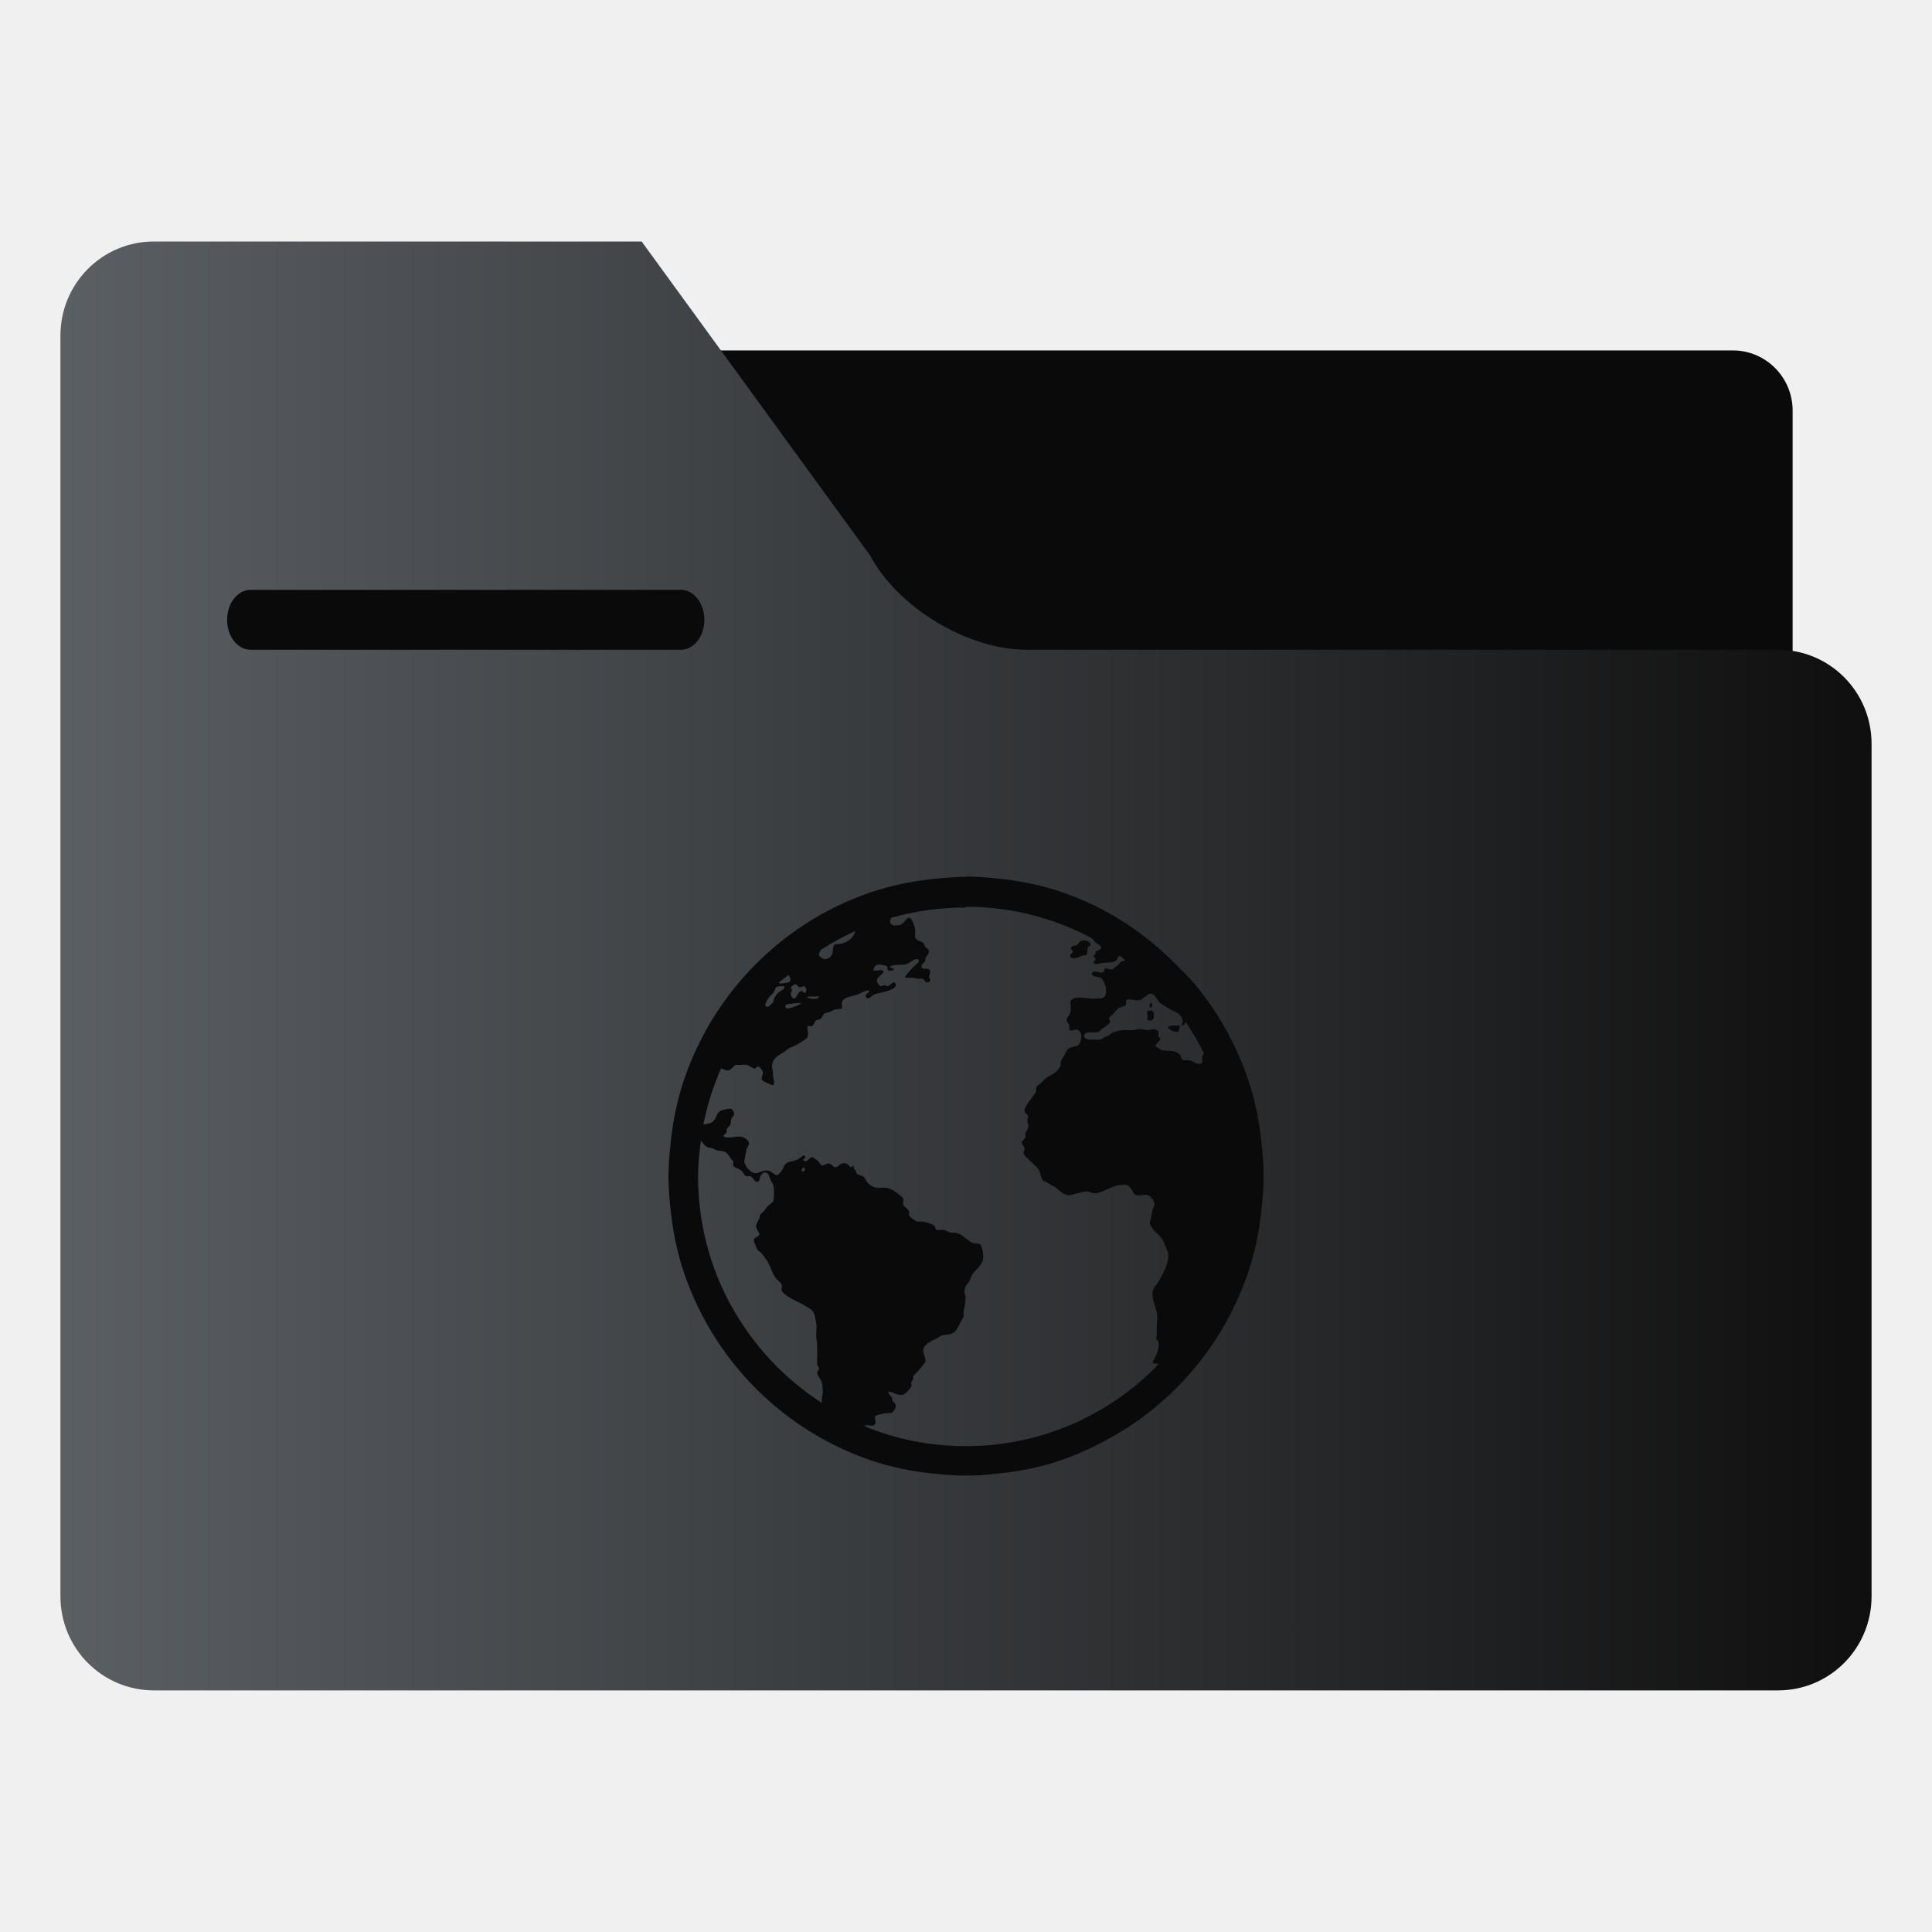
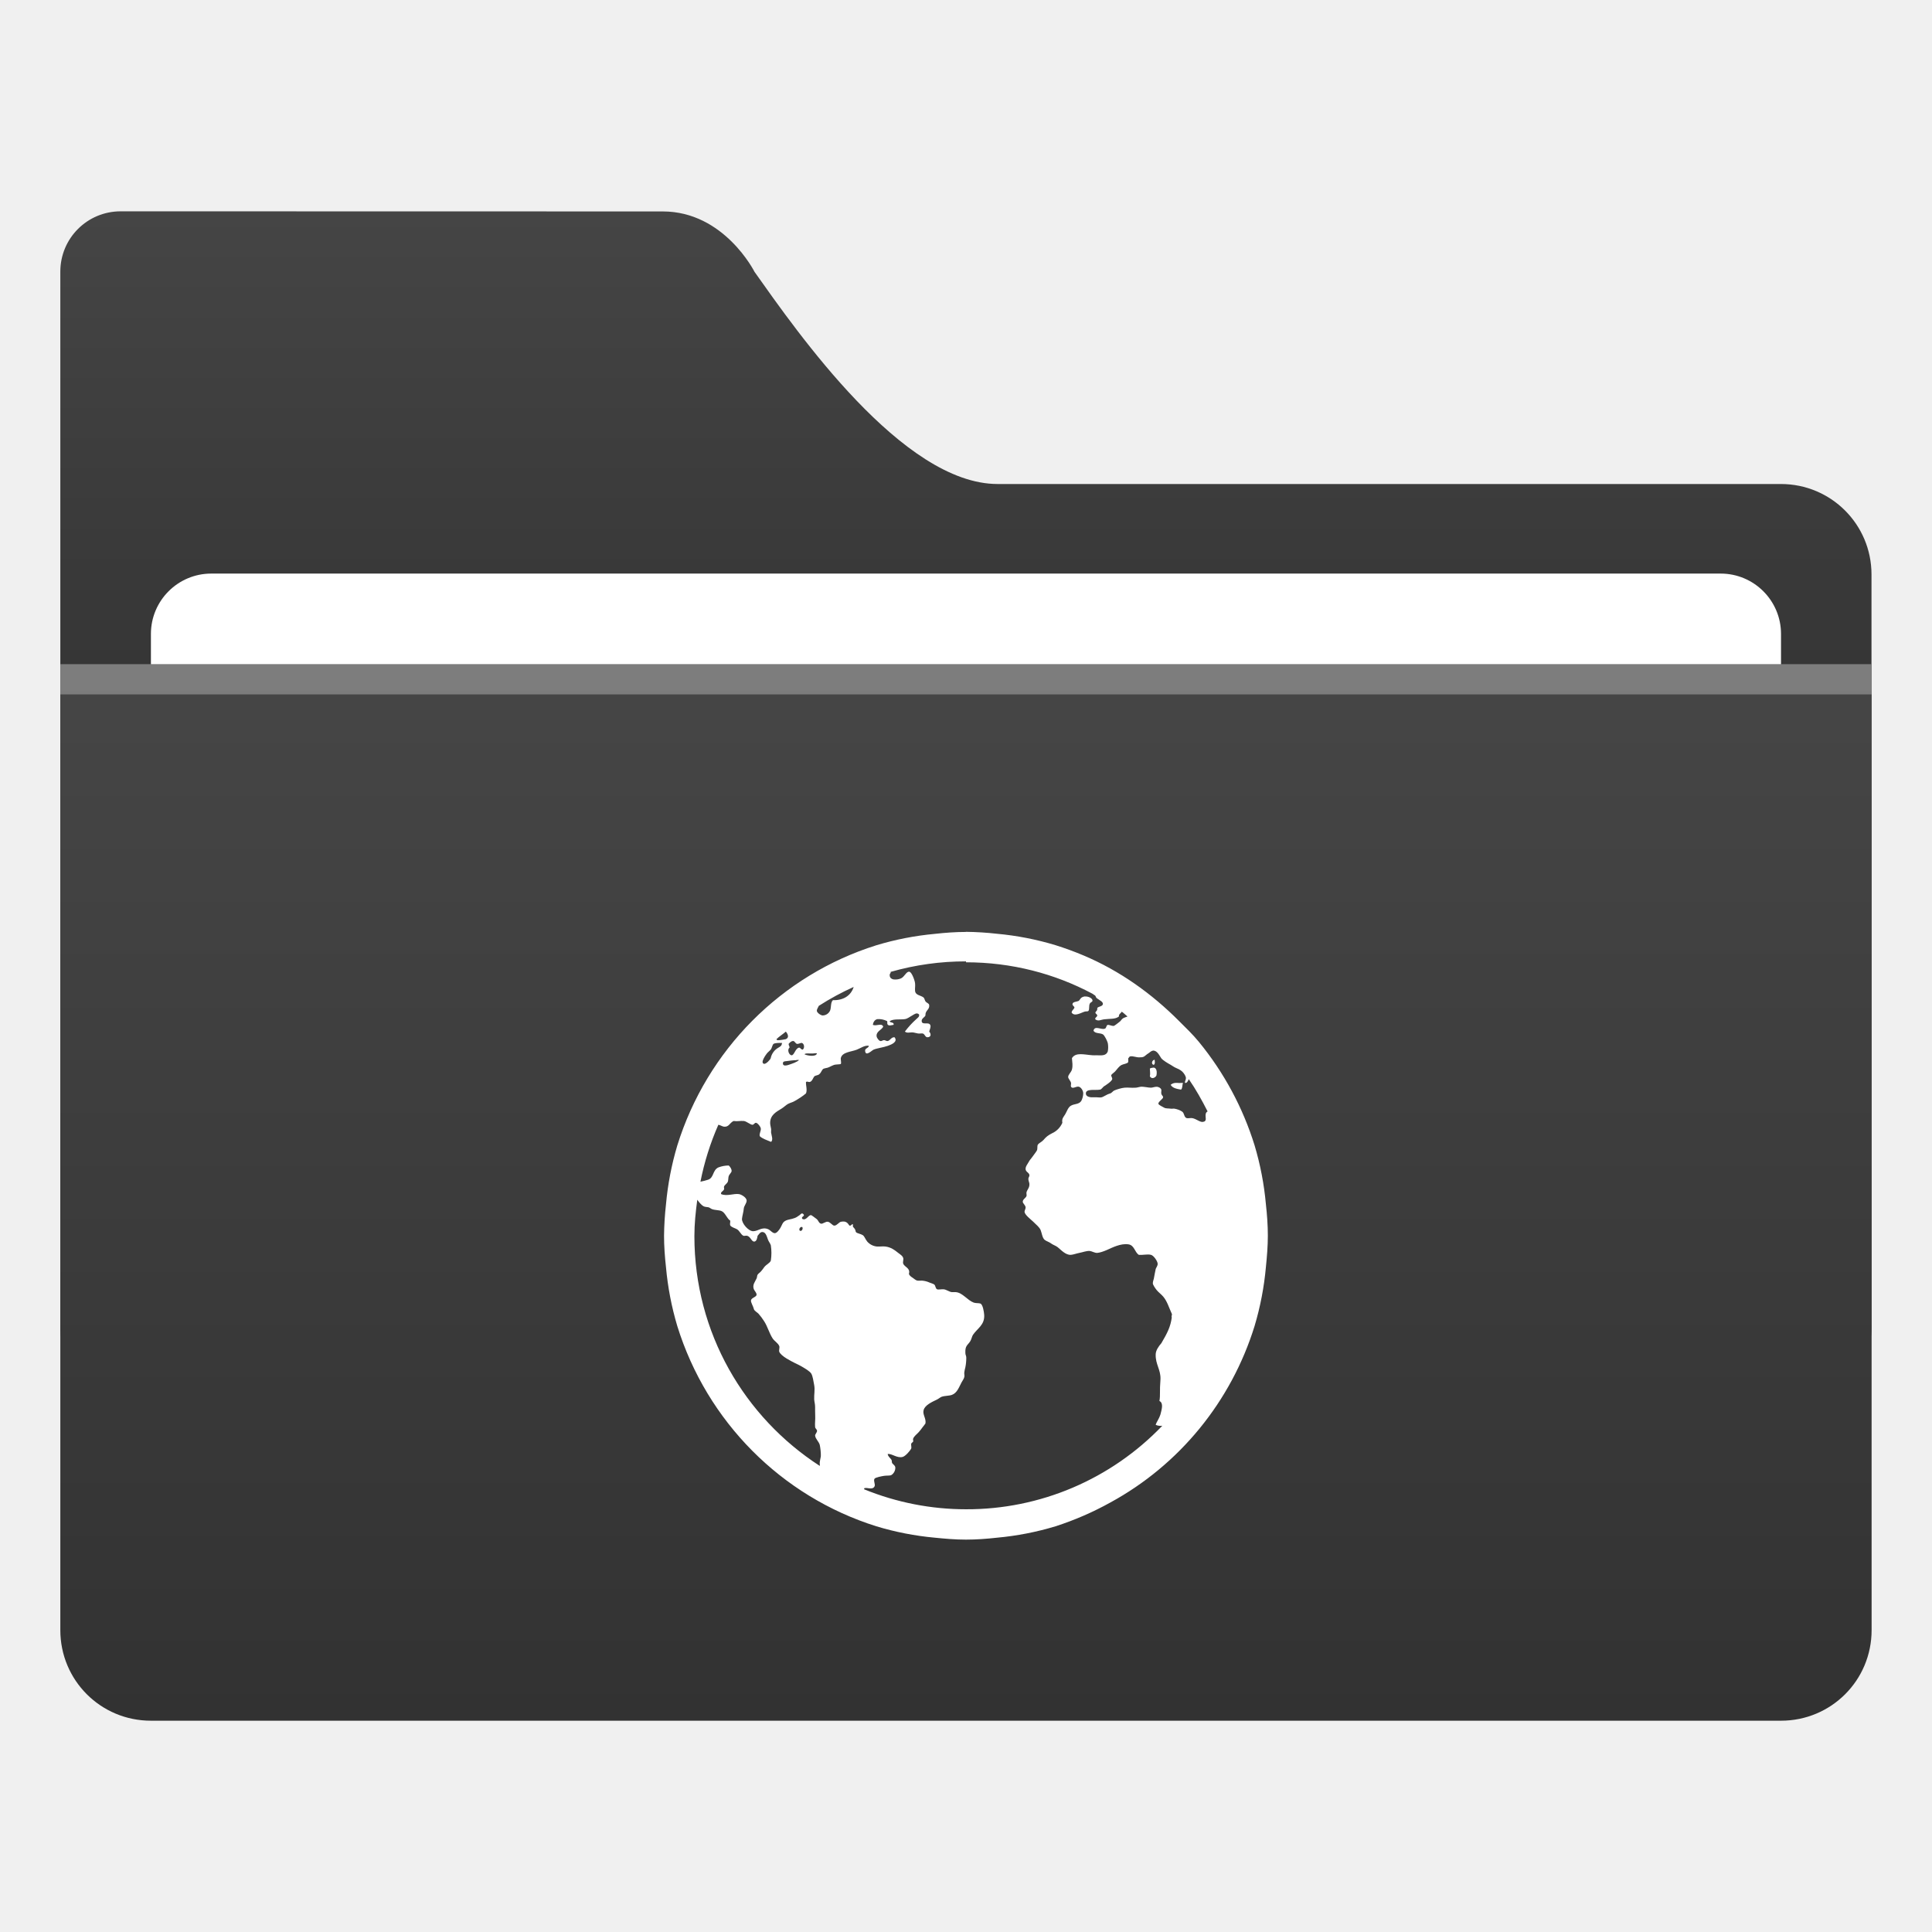
<svg xmlns="http://www.w3.org/2000/svg" width="64" height="64" version="1.1" viewBox="0 0 16.933 16.933">
  <defs>
-     <linearGradient id="linearGradient938-7" x1="-23.256" x2="-7.173" y1="16.496" y2="16.496" gradientUnits="userSpaceOnUse">
-       <stop stop-color="#5a5f64" offset="0" />
-       <stop stop-color="#0f0f0f" offset="1" />
+     <linearGradient id="linearGradient1011" x1="3.969" x2="3.969" y1="-12.171" y2="-6.879" gradientTransform="matrix(1 0 0 .99894 1.0583 14.153)" gradientUnits="userSpaceOnUse">
+       <stop stop-color="#464646" offset="0" />
+       <stop stop-color="#323232" offset="1" />
+     </linearGradient>
+     <linearGradient id="linearGradient921" x1="7.937" x2="7.937" y1="1.058" y2="-8.202" gradientTransform="translate(1.0583,14.42)" gradientUnits="userSpaceOnUse">
+       <stop stop-color="#323232" offset="0" />
+       <stop stop-color="#464646" offset="1" />
    </linearGradient>
  </defs>
-   <circle cx="-330.35" cy="-328.38" r="0" fill="#5e4aa6" stroke-width=".265" />
  <g fill="#5e4aa6" stroke-width=".265">
-     <circle cx="-330.17" cy="-334.81" r="0" />
-     <circle cx="-307.74" cy="-329.29" r="0" />
-     <circle cx="-336.14" cy="-342.84" r="0" />
+     <circle cx="-330.35" cy="-328.38" r="0" />
+     <circle cx="-312.11" cy="-326.25" r="0" />
+     <circle cx="-306.02" cy="-333.07" r="0" />
+     <circle cx="-308.84" cy="-326.01" r="0" />
+     <circle cx="-328.8" cy="-330.45" r="0" />
  </g>
-   <g transform="translate(2.47e-5,-2.7777e-5)">
-     <g fill="#5e4aa6" stroke-width=".265">
-       <circle cx="-330.35" cy="-328.38" r="0" />
-       <circle cx="-312.11" cy="-326.25" r="0" />
-       <circle cx="-306.02" cy="-333.07" r="0" />
-       <circle cx="-308.84" cy="-326.01" r="0" />
-       <circle cx="-328.8" cy="-330.45" r="0" />
-     </g>
-     <g transform="matrix(.98705 0 0 .99334 .11011 .056365)">
-       <g transform="translate(-28.772,-5.8835)">
-         <g transform="translate(52.452,-2.1464)" fill-rule="evenodd">
-           <rect x="-18.961" y="11.065" width="11.087" height="8.168" ry=".531" fill="#0a0a0a" style="paint-order:stroke fill markers" />
-           <path d="m-22.424 10.104c-0.461 0-0.831 0.371-0.831 0.831v11.122c0 0.461 0.371 0.831 0.831 0.831h14.42c0.461 0 0.831-0.371 0.831-0.831v-7.521c-3.35e-4 -0.23-0.093-0.437-0.243-0.587-0.15-0.15-0.358-0.243-0.589-0.243h-6.671c-0.523 0-1.142-0.371-1.389-0.831l-2.029-2.771z" fill="url(#linearGradient938-7)" style="paint-order:stroke fill markers" />
-         </g>
-         <rect x="30.677" y="11.031" width="4.238" height=".529" rx=".209" ry=".265" fill="#0a0a0a" stroke-width=".918" style="paint-order:fill markers stroke" />
-       </g>
-       <path d="m8.466 7.68c-0.091 0-0.183 0.007-0.272 0.017a2.59 2.59 0 0 0-0.512 0.099 2.654 2.654 0 0 0-1.742 1.742 2.59 2.59 0 0 0-0.099 0.512 2.65 2.65 0 0 0-0.017 0.272c0 0.091 0.007 0.183 0.017 0.272a2.59 2.59 0 0 0 0.099 0.512 2.654 2.654 0 0 0 1.742 1.742 2.59 2.59 0 0 0 0.512 0.099c0.089 9e-3 0.181 0.016 0.272 0.016s0.183-0.007 0.272-0.017a2.59 2.59 0 0 0 0.512-0.099 2.699 2.699 0 0 0 0.479-0.207 2.638 2.638 0 0 0 1.264-1.536 2.59 2.59 0 0 0 0.099-0.512c0.009-0.089 0.017-0.181 0.017-0.272 0-0.091-0.007-0.184-0.017-0.272a2.59 2.59 0 0 0-0.099-0.512 2.661 2.661 0 0 0-0.487-0.9c-0.054-0.065-0.114-0.122-0.174-0.182-0.239-0.239-0.518-0.436-0.834-0.57a2.738 2.738 0 0 0-0.248-0.091 2.59 2.59 0 0 0-0.512-0.099 2.725 2.725 0 0 0-0.272-0.017zm0 0.264c0.4 0 0.776 0.098 1.107 0.272 0.009 0.005 0.016 0.012 0.025 0.017 0.007 0.009 5e-3 0.018 0.017 0.025 0.009 0.005 0.017 0.012 0.025 0.017 0.014 0.008 0.028 0.02 0.025 0.033-0.003 0.02-0.036 0.019-0.049 0.033 0.002 0.028-0.009 0.022-0.017 0.041 0.004 0.012 0.015 0.011 0.017 0.025-0.003 0.015-0.022 0.017-0.017 0.033 0.026 0.02 0.05 0.003 0.074 0 0.054-0.007 0.099 8.188e-4 0.132-0.025-0.003-0.021 0.016-0.026 0.025-0.041 0.018 0.012 0.033 0.029 0.05 0.041-0.01 0.004-0.032 0.011-0.041 0.017-0.013 0.009-0.017 0.023-0.033 0.033-0.011 0.007-0.038 0.033-0.05 0.033-0.014 0-0.04-0.012-0.05-0.009-0.014 0.004-0.009 0.027-0.025 0.033-0.032 0.012-0.088-0.031-0.099 0.017 0.013 0.027 0.058 0.018 0.082 0.033 0.015 0.009 0.038 0.058 0.042 0.074a0.194 0.194 0 0 1 0 0.075c-0.015 0.038-0.055 0.034-0.099 0.033-0.012 0-0.022 8.19e-4 -0.033 0-0.074-0.005-0.148-0.029-0.182 0.025 0.003 0.041 0.009 0.063 0 0.099-0.007 0.026-0.034 0.044-0.033 0.066 5.42e-4 0.012 0.022 0.034 0.025 0.05 0.002 0.009-0.004 0.025 0 0.033 0.012 0.024 0.044-0.004 0.066 0 0.021 0.003 0.041 0.034 0.041 0.058a0.151 0.151 0 0 1-0.017 0.066c-0.021 0.032-0.06 0.024-0.091 0.041-0.025 0.014-0.035 0.049-0.05 0.074-0.016 0.027-0.031 0.036-0.025 0.074a0.178 0.178 0 0 1-0.091 0.091 0.261 0.261 0 0 0-0.041 0.025 0.209 0.209 0 0 0-0.033 0.033c-0.017 0.018-0.04 0.027-0.05 0.041-0.007 0.011-8.19e-4 0.035-0.008 0.05-0.011 0.02-0.028 0.037-0.041 0.058-0.006 0.01-0.018 0.021-0.025 0.033-0.015 0.028-0.036 0.05-0.033 0.075 0.003 0.024 0.032 0.029 0.033 0.049 0.002 0.012-0.009 0.021-0.009 0.033 7.8e-4 0.018 0.007 0.027 0.009 0.041 0.003 0.036-0.018 0.05-0.025 0.075-0.003 0.011 0.003 0.024 0 0.033-0.006 0.018-0.033 0.029-0.033 0.05-5.42e-4 0.015 0.023 0.029 0.025 0.05 8.19e-4 0.014-0.011 0.028-0.009 0.041 5e-3 0.026 0.054 0.062 0.074 0.082 0.027 0.027 0.054 0.045 0.066 0.075 0.01 0.024 0.014 0.064 0.033 0.082 0.014 0.013 0.04 0.019 0.058 0.033 0.017 0.013 0.04 0.019 0.058 0.033 0.029 0.023 0.069 0.07 0.115 0.066 0.024-0.002 0.047-0.012 0.074-0.017 0.028-0.005 0.062-0.019 0.091-0.016 0.022 0.003 0.043 0.018 0.066 0.017 0.024-0.002 0.055-0.013 0.082-0.025 0.048-0.021 0.121-0.06 0.19-0.05 0.053 0.008 0.054 0.067 0.091 0.091 0.042 0.003 0.074-0.008 0.107 0 0.025 0.007 0.056 0.054 0.058 0.074 0.003 0.021-0.014 0.037-0.017 0.05-0.007 0.028-0.012 0.065-0.016 0.082-0.004 0.014-0.009 0.027-0.009 0.041 0 0.012 0.02 0.041 0.033 0.058 0.016 0.02 0.039 0.036 0.058 0.058 0.035 0.04 0.05 0.095 0.074 0.149 0.006 0.013-0.006 0.016 0 0.033-0.011 0.081-0.038 0.134-0.091 0.223-0.025 0.029-0.05 0.063-0.05 0.099-0.002 0.086 0.045 0.131 0.042 0.215-0.009 0.112 2.6e-4 0.13-0.009 0.19 0.038 0.019 0.019 0.076 0.009 0.116-0.016 0.047-0.032 0.059-0.042 0.091a0.106 0.106 0 0 0 0.058 0.008 2.376 2.376 0 0 1-1.718 0.727 2.374 2.374 0 0 1-0.892-0.173c-7.91e-4 -5.21e-4 7.99e-4 -0.008 0-0.009 0.025-0.011 0.073 0.019 0.091-0.016 9e-3 -0.017-0.012-0.049 0-0.066 0.009-0.012 0.065-0.022 0.082-0.025 0.026-0.004 0.052 8.19e-4 0.066-0.008a0.075 0.075 0 0 0 0.033-0.066c-0.002-0.014-0.014-0.021-0.025-0.033-0.009-0.011-0.003-0.024-0.009-0.033-0.011-0.017-0.028-0.025-0.033-0.05 0.035-0.007 0.082 0.039 0.132 0.025 0.024-0.007 0.063-0.052 0.074-0.074 0.003-0.007-0.004-0.033 0-0.041 0.004-0.009 0.015-0.012 0.016-0.017 0.003-0.013-0.003-0.017 0-0.025 0.009-0.025 0.035-0.04 0.05-0.058 0.011-0.013 0.023-0.027 0.033-0.041 0.011-0.015 0.017-0.02 0.025-0.033 0.007-0.044-0.027-0.077-0.016-0.116 0.011-0.043 0.074-0.071 0.115-0.091 0.015-0.007 0.029-0.02 0.042-0.025 0.029-0.01 0.064-0.007 0.091-0.017 0.045-0.016 0.061-0.066 0.083-0.107 0.011-0.019 0.023-0.036 0.025-0.05 0.003-0.012-0.003-0.027 0-0.041 0.003-0.014 0.004-0.025 0.009-0.041a0.42 0.42 0 0 0 0.008-0.083c0-0.019-0.008-0.024-0.008-0.041-0.003-0.062 0.018-0.065 0.041-0.099 0.012-0.017 0.017-0.046 0.025-0.058 0.039-0.058 0.104-0.086 0.099-0.173-0.002-0.029-0.012-0.09-0.033-0.099-0.012-0.005-0.04-0.002-0.058-0.008-0.057-0.021-0.098-0.086-0.157-0.091-0.012-5.2e-4 -0.019 5.42e-4 -0.033 0-0.023-5.2e-4 -0.048-0.022-0.074-0.025-0.016-0.002-0.048 0.005-0.058 0-0.015-0.007-0.013-0.033-0.025-0.041-0.01-0.007-0.026-0.011-0.041-0.017a0.197 0.197 0 0 0-0.066-0.016c-0.009-5.41e-4 -0.032 0.002-0.041 0-0.015-0.003-0.027-0.016-0.041-0.025-0.017-0.011-0.026-0.018-0.033-0.033 0.016-0.052-0.039-0.061-0.05-0.091-5e-3 -0.014 5e-3 -0.037 0-0.05-0.006-0.018-0.021-0.026-0.041-0.041-0.034-0.027-0.066-0.052-0.116-0.058-0.022-0.003-0.048 0.002-0.074 0a0.129 0.129 0 0 1-0.083-0.041c-0.02-0.024-0.024-0.047-0.041-0.058-0.017-0.011-0.046-0.014-0.058-0.025-5e-3 -0.005-0.003-0.014-0.009-0.025-0.009-0.017-0.027-0.02-0.016-0.041-0.019-0.009-0.012 0.012-0.033 0.009-0.018-0.026-0.032-0.041-0.074-0.033-0.019 0.004-0.035 0.033-0.058 0.033-0.018 5.42e-4 -0.033-0.03-0.058-0.033-0.018-0.003-0.045 0.02-0.058 0.017-0.021-0.003-0.023-0.029-0.041-0.041-0.014-0.009-0.042-0.034-0.049-0.033-0.024 5.42e-4 -0.041 0.051-0.074 0.033-0.016-0.021 0.028-0.022 0.009-0.041-0.015-0.014-0.022 7.8e-4 -0.033 0.009-0.013 9e-3 -0.026 0.02-0.042 0.025-0.033 0.013-0.057 0.011-0.082 0.025-0.024 0.013-0.027 0.033-0.041 0.058-0.011 0.02-0.033 0.049-0.05 0.05-0.02 0.002-0.04-0.025-0.058-0.033-0.056-0.024-0.087 0.016-0.132 0.017-0.042 5.2e-4 -0.101-0.067-0.099-0.107 0.002-0.025 0.013-0.061 0.016-0.091 0.003-0.024 0.024-0.044 0.025-0.066 5.33e-4 -0.029-0.047-0.054-0.066-0.058-0.045-0.008-0.106 0.02-0.157 0-0.009-0.016 0.019-0.025 0.025-0.041 0.003-0.009-0.003-0.015 0-0.025 0.006-0.015 0.026-0.025 0.033-0.041 5e-3 -0.012 0.003-0.034 0.008-0.05 0.007-0.017 0.023-0.029 0.025-0.041 0.002-0.016-0.012-0.039-0.025-0.049a0.257 0.257 0 0 0-0.091 0.016c-0.052 0.024-0.038 0.091-0.091 0.108-0.018 0.006-0.046 0.013-0.066 0.016a2.354 2.354 0 0 1 0.157-0.495c0.018 0.003 0.034 0.015 0.05 0.017 0.044 0.003 0.046-0.03 0.082-0.05 0.038 0.005 0.057-0.003 0.091 0 0.023 0.003 0.056 0.032 0.074 0.033 0.015 5.32e-4 0.018-0.019 0.033-0.017 0.015 0.003 0.039 0.033 0.041 0.05 0.003 0.022-0.015 0.042-0.009 0.066 0.023 0.023 0.067 0.036 0.099 0.05 0.021-0.017 0.003-0.058 0-0.083-5.24e-4 -0.011 0.002-0.023 0-0.033-0.003-0.017-0.008-0.035-0.008-0.05 0-0.069 0.053-0.097 0.099-0.124 0.02-0.012 0.04-0.033 0.058-0.041 0.024-0.012 0.038-0.013 0.058-0.025 0.037-0.021 0.071-0.043 0.099-0.066 0.013-0.031-0.002-0.068 0-0.099 0.013-0.008 0.019 0.002 0.033 0 0.022-0.005 0.029-0.037 0.041-0.05 0.007-0.007 0.033-0.009 0.041-0.016 0.022-0.017 0.022-0.042 0.041-0.05 0.007-0.003 0.022-0.005 0.033-0.008 0.015-0.004 0.035-0.017 0.058-0.025 0.015-0.005 0.052-0.003 0.058-0.008 0.007-0.007-0.002-0.039 0-0.05 0.011-0.054 0.092-0.056 0.14-0.074 0.034-0.013 0.07-0.04 0.107-0.033-0.007 0.026-0.039 0.019-0.033 0.05 0.008 0.044 0.059-0.011 0.074-0.017 0.029-0.012 0.085-0.019 0.124-0.033 0.034-0.012 0.09-0.035 0.058-0.074-0.026-0.002-0.035 0.024-0.058 0.033-0.016 0.002-0.02-0.007-0.033-0.008-0.013-5.404e-4 -0.02 0.011-0.033 0.008-0.013-0.002-0.031-0.026-0.033-0.041-5e-3 -0.04 0.041-0.053 0.058-0.083-0.011-0.036-0.06-0.002-0.091-0.016 0.003-0.022 0.016-0.045 0.041-0.05a0.163 0.163 0 0 1 0.082 0.017c0.007 0.006-0.003 0.023 0.008 0.033 0.013 0.011 0.033 0.002 0.05 0 0.006-0.027-0.038-0.015-0.033-0.033 0.033-0.021 0.092-0.011 0.132-0.017 0.023-0.003 0.045-0.022 0.066-0.033 0.019-0.011 0.038-0.026 0.058-0.008 0.006 0.02-0.014 0.031-0.025 0.041-0.037 0.033-0.07 0.07-0.099 0.108 0.018 0.017 0.044 0.005 0.074 0.008 0.012 0.002 0.029 0.007 0.041 0.009 0.015 0.002 0.03-0.002 0.041 0 0.02 0.005 0.021 0.033 0.041 0.033 0.033 0 0.035-0.027 0.016-0.05 0.006-0.022 0.017-0.042 0.009-0.058-0.015-0.03-0.071 0.005-0.074-0.033-0.002-0.024 0.025-0.031 0.033-0.05-0.003-0.046 0.038-0.049 0.033-0.091-0.003-0.017-0.021-0.017-0.033-0.033-0.006-0.009-0.009-0.027-0.016-0.033-0.025-0.021-0.071-0.018-0.074-0.058-0.002-0.024 0.003-0.04 0-0.066-0.003-0.024-0.028-0.094-0.049-0.099-0.027-0.006-0.042 0.043-0.074 0.058a0.13 0.13 0 0 1-0.066 0.009c-0.012-0.002-0.032-0.011-0.033-0.033-0.002-0.013 0.003-0.017 0.008-0.025 0.002-0.002-0.002-0.007 0-0.008a2.397 2.397 0 0 1 0.661-0.091zm-0.983 0.215c-0.023 0.075-0.091 0.118-0.182 0.115-0.022 0.021-0.013 0.062-0.025 0.091a0.073 0.073 0 0 1-0.066 0.041c-0.018-0.002-0.05-0.025-0.05-0.041 0-0.014 0.013-0.029 0.017-0.041a2.358 2.358 0 0 1 0.305-0.165zm2.023 0.082a0.072 0.072 0 0 0-0.025 0.008c-0.018 0.011-0.019 0.028-0.033 0.033-0.02 0.007-0.047 0.007-0.05 0.025-0.003 0.015 0.017 0.02 0.017 0.033-0.007 0.018-0.021 0.02-0.025 0.041 0.025 0.04 0.085 5.331e-4 0.116-0.008 0.013-0.004 0.026 0.002 0.033-0.008 0.008-0.013 0.002-0.04 0.009-0.058 0.007-0.02 0.027-0.015 0.025-0.033-0.002-0.018-0.036-0.036-0.066-0.033zm-2.618 0.305c0.018 0.021 0.033 0.052 0 0.066-5e-3 0.002-0.063 0.011-0.074 0.009-0.003-5.24e-4 -5e-3 -0.006-0.008-0.009 0.025-0.025 0.056-0.042 0.082-0.066zm0.066 0.083c0.012 5.331e-4 0.02 0.024 0.033 0.025 0.013 0.002 0.034-0.011 0.042-0.008 0.02 0.005 0.027 0.043 0.008 0.058-0.016 0.002-0.021-0.019-0.033-0.017-0.033 0.006-0.042 0.068-0.066 0.066-0.023-0.003-0.04-0.049-0.017-0.066 5.24e-4 -0.014-0.009-0.019-0.008-0.033 0.007-0.009 0.022-0.026 0.041-0.025zm-0.107 0.016c0.007 0 0.006-0.002 0.008 0-0.003 0.026-0.013 0.029-0.033 0.041a0.135 0.135 0 0 0-0.066 0.091c-0.003 0.013-0.041 0.053-0.058 0.05-0.038-0.008 0.016-0.08 0.025-0.091 0.01-0.012 0.022-0.02 0.033-0.033 0.011-0.013 0.014-0.042 0.025-0.05 0.012-0.008 0.046-0.009 0.066-0.008zm3.254 0.066c0.038-0.003 0.057 0.043 0.074 0.066 0.015 0.019 0.059 0.045 0.083 0.058 0.013 0.007 0.026 0.018 0.042 0.025 0.016 0.006 0.039 0.016 0.058 0.033 0.018 0.017 0.033 0.042 0.033 0.058 5.42e-4 0.016-0.011 0.027-0.008 0.041 0.017 0.003 0.025-0.014 0.033-0.033 0.062 0.089 0.115 0.184 0.165 0.281a0.031 0.031 0 0 0-0.017 0.025c-5e-3 0.027 0.016 0.061-0.025 0.066-0.026 0.003-0.056-0.025-0.091-0.033-0.014-0.003-0.038 0.003-0.05 0-0.026-0.009-0.018-0.042-0.041-0.058a0.185 0.185 0 0 0-0.066-0.025c-0.013-0.002-0.02 0.002-0.033 0-0.016-0.003-0.044 0-0.058-0.009-0.013-0.008-0.046-0.022-0.05-0.033-5e-3 -0.018 0.04-0.043 0.041-0.058 8.19e-4 -0.012-0.014-0.016-0.016-0.033-0.002-0.011 0.003-0.026 0-0.033-0.003-0.013-0.022-0.024-0.041-0.025-0.017 0-0.034 0.008-0.049 0.008-0.021 5.25e-4 -0.065-0.011-0.091-0.008-0.016 0.002-0.026 0.007-0.041 0.008-0.042 0.003-0.066-0.003-0.099 0-0.024 0.002-0.069 0.015-0.091 0.025-0.011 0.005-0.018 0.017-0.033 0.025-0.007 0.003-0.016 0.004-0.025 0.009-0.013 0.006-0.037 0.021-0.05 0.025-0.018 0.005-0.04-0.002-0.074 0-0.025 0.002-0.066-0.003-0.066-0.033-5.2e-4 -0.045 0.082-0.025 0.124-0.033 0.016-0.003 0.022-0.022 0.041-0.033 9e-3 -0.005 0.016-0.011 0.025-0.017 0.015-0.01 0.039-0.03 0.041-0.041 0.002-0.011-0.01-0.025-0.009-0.033 0.002-0.01 0.02-0.02 0.033-0.033 0.02-0.02 0.033-0.045 0.058-0.058 0.017-0.009 0.05-0.011 0.058-0.025 0.002-0.015-5.42e-4 -0.019 0-0.033 0.011-0.009 0.007-0.015 0.017-0.016 0.026-0.006 0.052 0.01 0.082 0.008 0.013-5.24e-4 0.027 8.19e-4 0.041-0.008 0.012-0.008 0.022-0.019 0.033-0.025 0.013-0.007 0.026-0.024 0.041-0.025zm-3.031 0.025c0.007-8.19e-4 0.017 7.95e-4 0.025 0 0.011-5.33e-4 0.021 0 0.033 0s0.028-0.005 0.033 0c-0.008 0.032-0.082 0.02-0.108 0.008 7.91e-4 -0.006 0.01-0.007 0.017-0.008zm-0.091 0.058c0.008 0 0.016-0.003 0.025 0-0.022 0.019-0.053 0.029-0.091 0.041-0.018 0.006-0.046 0.012-0.05-0.008-0.003-0.025 0.017-0.022 0.033-0.025 0.021-0.003 0.058-0.008 0.083-0.008zm3.13 0c-0.016 0.005-0.024 0.037 0 0.041 0.011-0.007 0.011-0.021 0.008-0.041-0.007-0.006-0.003-0.002-0.008 0zm-0.009 0.066c-0.007 0.003-0.016-5.32e-4 -0.025 0.008 5.43e-4 0.027 5e-3 0.042 0 0.066 0.015 0.03 0.05 0.012 0.058-0.008 0.009-0.05-0.01-0.072-0.033-0.066zm0.207 0.132a0.071 0.071 0 0 0-0.05 0.016c0.018 0.029 0.051 0.034 0.091 0.041 0.014-0.011 0.01-0.04 0.017-0.058-0.017 0-0.029 0.002-0.05 0h-0.008zm-4.195 1.015c0.017 0.022 0.035 0.047 0.058 0.058 0.012 0.006 0.026 0.005 0.041 0.008 0.012 0.003 0.021 0.013 0.033 0.017 0.025 0.009 0.062 0.007 0.082 0.017 0.031 0.013 0.048 0.067 0.074 0.082 0.002 0.015-5e-3 0.03 0 0.041 0.012 0.017 0.038 0.022 0.058 0.033 0.025 0.014 0.035 0.047 0.058 0.058 0.008 0.003 0.021-0.003 0.033 0 0.032 0.009 0.039 0.058 0.066 0.05 0.018-0.005 0.022-0.033 0.025-0.05 0.012-0.013 0.022-0.033 0.041-0.033 0.03-5.2e-4 0.039 0.037 0.05 0.066 0.006 0.016 0.02 0.032 0.025 0.05a0.433 0.433 0 0 1 0 0.132c-0.007 0.022-0.04 0.034-0.058 0.058-0.009 0.012-0.018 0.025-0.025 0.033-0.012 0.015-0.024 0.02-0.033 0.033-5e-3 0.007-0.004 0.023-0.009 0.033-0.014 0.031-0.037 0.054-0.025 0.091 5e-3 0.015 0.025 0.032 0.025 0.05 0 0.021-0.046 0.026-0.049 0.049-0.003 0.017 0.02 0.052 0.025 0.074 0.003 0.017 0.031 0.03 0.041 0.042 0.017 0.019 0.034 0.042 0.05 0.066 0.03 0.047 0.044 0.103 0.074 0.149 0.016 0.024 0.048 0.041 0.058 0.066 5e-3 0.012-5e-3 0.038 0 0.05 0.017 0.039 0.101 0.08 0.14 0.099 0.018 0.009 0.033 0.015 0.05 0.025 0.026 0.015 0.078 0.044 0.091 0.066 0.012 0.02 0.019 0.067 0.025 0.099 0.007 0.042-0.002 0.078 0 0.124 0.002 0.025 0.008 0.041 0.008 0.066 0 0.009 5.33e-4 0.024 0 0.033-5.24e-4 0.03 0.003 0.061 0 0.091a0.344 0.344 0 0 0 0 0.049c0.002 0.015 0.016 0.02 0.017 0.033 8.19e-4 0.014-0.018 0.03-0.017 0.042 0.003 0.03 0.035 0.055 0.041 0.082 5e-3 0.022 0.011 0.073 0.009 0.099-0.003 0.014-0.007 0.034-0.009 0.05-0.002 0.012 0.002 0.022 0 0.033-0.658-0.423-1.098-1.157-1.098-1.998 0-0.108 0.011-0.21 0.025-0.314zm0.908 0.24c0.023-0.011 0.019 0.03 0 0.033-0.018 0.003-0.017-0.025 0-0.033z" color="#000000" fill="#0a0a0a" stroke-width=".264" />
-     </g>
+   <g transform="translate(-.5293 -.39686)">
+     <path d="m1.587 2.249c-0.293 0-0.529 0.236-0.529 0.529v9.261c0 0.293 0.236 0.529 0.529 0.529h14.816c0.293 0 0.529-0.236 0.529-0.529v-6.607c0-0.22-0.089-0.418-0.232-0.561s-0.342-0.232-0.562-0.232h-6.865c-0.832 0-1.756-1.331-2.131-1.86 0 0-0.265-0.529-0.804-0.529z" fill="url(#linearGradient1011)" />
+     <rect x="1.852" y="5.424" width="14.287" height="9.619" ry=".529" fill="#fff" />
+     <path d="m1.058 6.218v8.466c0 0.44 0.354 0.794 0.794 0.794h14.287c0.44 0 0.794-0.354 0.794-0.794v-8.466z" fill="url(#linearGradient921)" />
+     <rect x="1.058" y="6.218" width="15.875" height=".265" fill="#fff" opacity=".3" />
  </g>
+   <path d="m8.466 8.168c-0.092 0-0.184 0.007-0.273 0.017a2.593 2.609 0 0 0-0.513 0.1 2.658 2.675 0 0 0-1.744 1.755 2.593 2.609 0 0 0-0.099 0.516 2.654 2.671 0 0 0-0.017 0.275c0 0.092 0.007 0.185 0.017 0.275a2.593 2.609 0 0 0 0.099 0.516 2.658 2.675 0 0 0 1.744 1.755 2.593 2.609 0 0 0 0.513 0.1c0.089 9e-3 0.181 0.017 0.273 0.017 0.092 0 0.184-0.007 0.273-0.017a2.593 2.609 0 0 0 0.513-0.1 2.703 2.72 0 0 0 0.479-0.208 2.641 2.658 0 0 0 1.265-1.548 2.593 2.609 0 0 0 0.099-0.516c0.009-0.09 0.017-0.182 0.017-0.275 0-0.092-0.007-0.185-0.017-0.275a2.593 2.609 0 0 0-0.099-0.516 2.664 2.681 0 0 0-0.488-0.907c-0.054-0.066-0.114-0.123-0.174-0.183-0.239-0.24-0.518-0.44-0.835-0.574a2.742 2.759 0 0 0-0.248-0.091 2.593 2.609 0 0 0-0.513-0.1 2.729 2.746 0 0 0-0.273-0.017zm0 0.266c0.4 0 0.777 0.099 1.108 0.275 0.009 0.005 0.016 0.012 0.025 0.017 0.007 0.009 0.005 0.018 0.017 0.025 0.009 0.005 0.017 0.012 0.025 0.017 0.014 0.008 0.028 0.02 0.025 0.033-0.003 0.02-0.036 0.019-0.049 0.033 0.002 0.028-0.01 0.023-0.017 0.042 0.004 0.012 0.015 0.011 0.017 0.025-0.003 0.015-0.022 0.017-0.017 0.033 0.026 0.02 0.05 0.003 0.075 0 0.054-0.007 0.099 8.251e-4 0.132-0.025-0.003-0.021 0.016-0.027 0.025-0.042 0.018 0.012 0.033 0.029 0.05 0.042-0.01 0.004-0.032 0.011-0.041 0.017-0.013 0.009-0.017 0.023-0.033 0.033-0.011 0.007-0.038 0.033-0.05 0.033-0.014 0-0.04-0.012-0.05-0.009-0.014 0.004-0.009 0.028-0.025 0.033-0.032 0.012-0.088-0.031-0.099 0.017 0.013 0.028 0.058 0.018 0.083 0.033 0.015 0.01 0.038 0.059 0.042 0.075a0.194 0.195 0 0 1 0 0.075c-0.015 0.039-0.055 0.034-0.099 0.033-0.012 0-0.022 8.252e-4 -0.033 0-0.075-0.005-0.148-0.029-0.182 0.025 0.003 0.041 0.009 0.064 0 0.1-0.007 0.026-0.034 0.044-0.033 0.067 5.427e-4 0.012 0.022 0.034 0.025 0.05 0.002 0.009-0.004 0.026 0 0.033 0.012 0.024 0.044-0.004 0.066 0 0.021 0.003 0.041 0.035 0.041 0.058a0.151 0.152 0 0 1-0.017 0.067c-0.021 0.032-0.061 0.024-0.091 0.042-0.025 0.014-0.035 0.05-0.05 0.075-0.016 0.027-0.031 0.036-0.025 0.075a0.179 0.18 0 0 1-0.091 0.092 0.261 0.263 0 0 0-0.041 0.025 0.21 0.211 0 0 0-0.033 0.033c-0.017 0.019-0.041 0.027-0.05 0.042-0.007 0.011-8.206e-4 0.035-0.008 0.05-0.011 0.02-0.028 0.038-0.041 0.058-0.006 0.01-0.018 0.021-0.025 0.033-0.015 0.028-0.036 0.05-0.033 0.075 0.003 0.024 0.032 0.029 0.033 0.05 0.002 0.012-0.009 0.021-0.009 0.033 7.811e-4 0.019 0.007 0.027 0.009 0.042 0.003 0.036-0.018 0.05-0.025 0.075-0.003 0.011 0.003 0.024 0 0.033-0.006 0.018-0.033 0.029-0.033 0.05-5.427e-4 0.015 0.023 0.029 0.025 0.05 8.196e-4 0.014-0.011 0.028-0.009 0.042 0.005 0.026 0.054 0.063 0.075 0.083 0.027 0.028 0.054 0.046 0.066 0.075 0.01 0.025 0.014 0.065 0.033 0.083 0.014 0.013 0.04 0.019 0.058 0.033 0.017 0.013 0.04 0.019 0.058 0.033 0.029 0.023 0.069 0.07 0.116 0.067 0.024-0.002 0.047-0.012 0.074-0.017 0.028-5e-3 0.062-0.019 0.091-0.017 0.022 0.003 0.043 0.018 0.066 0.017 0.024-0.002 0.055-0.013 0.083-0.025 0.048-0.021 0.121-0.06 0.19-0.05 0.053 0.008 0.054 0.068 0.091 0.092 0.042 0.003 0.074-0.008 0.107 0 0.025 0.007 0.056 0.055 0.058 0.075 0.003 0.021-0.014 0.037-0.017 0.05-0.007 0.028-0.012 0.065-0.016 0.083-0.004 0.014-0.009 0.028-0.009 0.042 0 0.012 0.02 0.042 0.033 0.058 0.016 0.02 0.039 0.036 0.058 0.058 0.035 0.041 0.05 0.096 0.075 0.15 0.006 0.013-0.006 0.016 0 0.033-0.011 0.081-0.038 0.135-0.091 0.225-0.025 0.029-0.05 0.064-0.05 0.1-0.002 0.087 0.045 0.132 0.042 0.216-0.009 0.113 2.61e-4 0.131-0.009 0.191 0.038 0.019 0.019 0.076 0.009 0.117-0.016 0.048-0.032 0.06-0.042 0.092a0.106 0.106 0 0 0 0.058 0.008 2.379 2.394 0 0 1-1.72 0.732 2.377 2.392 0 0 1-0.893-0.175c-7.922e-4 -5.24e-4 7.994e-4 -0.008 0-0.009 0.025-0.011 0.073 0.019 0.091-0.017 0.009-0.017-0.012-0.05 0-0.067 0.009-0.012 0.065-0.022 0.083-0.025 0.026-0.004 0.052 8.26e-4 0.066-0.008a0.075 0.076 0 0 0 0.033-0.067c-0.002-0.014-0.014-0.021-0.025-0.033-0.009-0.011-0.003-0.024-0.009-0.033-0.011-0.017-0.028-0.025-0.033-0.05 0.035-0.007 0.082 0.039 0.132 0.025 0.024-0.007 0.064-0.052 0.075-0.075 0.003-0.007-0.004-0.033 0-0.042 0.004-0.009 0.015-0.012 0.016-0.017 0.003-0.013-0.003-0.017 0-0.025 0.009-0.025 0.035-0.041 0.05-0.059 0.011-0.013 0.023-0.027 0.033-0.042 0.011-0.015 0.017-0.02 0.025-0.033 0.008-0.044-0.027-0.078-0.016-0.117 0.011-0.044 0.074-0.072 0.116-0.092 0.015-0.007 0.029-0.02 0.042-0.025 0.029-0.01 0.064-0.007 0.091-0.017 0.045-0.017 0.061-0.067 0.083-0.108 0.011-0.019 0.023-0.036 0.025-0.05 0.003-0.012-0.003-0.027 0-0.042 0.003-0.014 0.004-0.026 0.009-0.042a0.421 0.423 0 0 0 0.008-0.083c0-0.019-0.008-0.024-0.008-0.042-0.003-0.063 0.018-0.066 0.041-0.1 0.012-0.017 0.017-0.046 0.025-0.058 0.039-0.058 0.104-0.087 0.099-0.175-0.002-0.029-0.012-0.091-0.033-0.1-0.012-5e-3 -0.04-0.002-0.058-0.008-0.057-0.021-0.098-0.087-0.157-0.092-0.012-5.25e-4 -0.019 5.45e-4 -0.033 0-0.023-5.25e-4 -0.048-0.022-0.074-0.025-0.016-0.002-0.048 5e-3 -0.058 0-0.015-0.007-0.013-0.033-0.025-0.042-0.01-0.007-0.026-0.011-0.041-0.017a0.197 0.198 0 0 0-0.066-0.017c-0.009-5.45e-4 -0.032 0.002-0.041 0-0.015-0.003-0.027-0.016-0.041-0.025-0.017-0.011-0.026-0.018-0.033-0.033 0.016-0.052-0.039-0.061-0.05-0.091-0.005-0.014 0.005-0.037 0-0.05-0.006-0.018-0.021-0.027-0.041-0.042-0.034-0.027-0.066-0.052-0.116-0.058-0.022-0.003-0.048 0.002-0.074 0a0.129 0.13 0 0 1-0.083-0.042c-0.02-0.024-0.024-0.047-0.041-0.058-0.017-0.011-0.046-0.014-0.058-0.025-0.005-5e-3 -0.003-0.014-0.009-0.025-0.009-0.018-0.027-0.021-0.016-0.042-0.019-0.009-0.012 0.012-0.033 0.009-0.018-0.027-0.032-0.042-0.074-0.034-0.019 0.004-0.035 0.033-0.058 0.034-0.018 5.45e-4 -0.033-0.03-0.058-0.034-0.018-0.003-0.045 0.02-0.058 0.017-0.021-0.003-0.023-0.029-0.041-0.042-0.014-0.009-0.042-0.034-0.049-0.033-0.024 5.46e-4 -0.041 0.051-0.075 0.033-0.016-0.021 0.028-0.022 0.009-0.042-0.015-0.014-0.022 7.86e-4 -0.033 0.009-0.014 9e-3 -0.027 0.02-0.042 0.025-0.033 0.013-0.057 0.011-0.083 0.025-0.024 0.013-0.028 0.034-0.041 0.058-0.011 0.02-0.033 0.049-0.05 0.05-0.02 0.002-0.04-0.026-0.058-0.034-0.056-0.024-0.087 0.016-0.132 0.017-0.042 5.25e-4 -0.101-0.068-0.099-0.108 0.002-0.025 0.014-0.061 0.016-0.092 0.003-0.024 0.024-0.044 0.025-0.067 5.336e-4 -0.029-0.047-0.055-0.066-0.058-0.045-0.008-0.106 0.021-0.157 0-0.01-0.017 0.019-0.026 0.025-0.042 0.003-0.009-0.003-0.015 0-0.025 0.006-0.015 0.026-0.025 0.033-0.042 0.005-0.012 0.003-0.035 0.008-0.05 0.007-0.017 0.023-0.029 0.025-0.042 0.002-0.017-0.012-0.039-0.025-0.05a0.258 0.259 0 0 0-0.091 0.017c-0.052 0.024-0.038 0.092-0.091 0.108-0.018 0.006-0.046 0.013-0.066 0.017a2.357 2.373 0 0 1 0.157-0.499c0.018 0.003 0.034 0.015 0.05 0.017 0.044 0.003 0.046-0.031 0.083-0.05 0.038 0.005 0.057-0.003 0.091 0 0.023 0.003 0.056 0.032 0.074 0.033 0.015 5.361e-4 0.018-0.019 0.033-0.017 0.015 0.003 0.039 0.033 0.041 0.05 0.003 0.022-0.015 0.043-0.009 0.067 0.023 0.023 0.067 0.036 0.099 0.05 0.021-0.017 0.003-0.058 0-0.083-5.245e-4 -0.011 0.002-0.023 0-0.033-0.003-0.017-0.008-0.035-0.008-0.05 0-0.069 0.053-0.097 0.099-0.125 0.02-0.012 0.041-0.033 0.058-0.042 0.024-0.012 0.038-0.013 0.058-0.025 0.037-0.021 0.071-0.043 0.099-0.067 0.013-0.031-0.002-0.069 0-0.1 0.013-0.008 0.019 0.002 0.033 0 0.022-0.005 0.029-0.037 0.041-0.05 0.008-0.007 0.033-0.009 0.041-0.017 0.022-0.017 0.022-0.042 0.041-0.05 0.007-0.003 0.022-0.005 0.033-0.008 0.015-0.004 0.035-0.017 0.058-0.025 0.015-0.005 0.052-0.003 0.058-0.008 0.007-0.007-0.002-0.039 0-0.05 0.011-0.055 0.092-0.056 0.14-0.075 0.034-0.013 0.07-0.041 0.107-0.034-0.008 0.026-0.039 0.019-0.033 0.05 0.008 0.044 0.059-0.011 0.075-0.017 0.029-0.012 0.085-0.019 0.124-0.033 0.034-0.012 0.09-0.036 0.058-0.075-0.027-0.002-0.035 0.024-0.058 0.033-0.016 0.002-0.02-0.007-0.033-0.008-0.013-5.445e-4 -0.02 0.011-0.033 0.008-0.013-0.002-0.031-0.026-0.033-0.042-0.005-0.041 0.041-0.053 0.058-0.083-0.011-0.037-0.06-0.002-0.091-0.017 0.003-0.022 0.016-0.046 0.041-0.05a0.164 0.165 0 0 1 0.083 0.017c0.007 0.006-0.003 0.023 0.008 0.033 0.013 0.011 0.033 0.002 0.05 0 0.006-0.028-0.038-0.015-0.033-0.033 0.033-0.021 0.092-0.011 0.132-0.017 0.023-0.003 0.045-0.022 0.066-0.033 0.019-0.011 0.038-0.027 0.058-0.008 0.006 0.02-0.014 0.031-0.025 0.042-0.037 0.033-0.07 0.07-0.099 0.108 0.018 0.017 0.044 0.005 0.074 0.008 0.012 0.002 0.029 0.007 0.041 0.009 0.015 0.002 0.03-0.002 0.041 0 0.02 0.005 0.021 0.033 0.041 0.033 0.033 0 0.035-0.028 0.016-0.05 0.006-0.023 0.017-0.042 0.009-0.058-0.015-0.03-0.071 0.005-0.075-0.033-0.002-0.024 0.025-0.032 0.033-0.05-0.003-0.046 0.038-0.049 0.033-0.091-0.003-0.017-0.021-0.017-0.033-0.033-0.006-0.009-0.009-0.027-0.016-0.033-0.025-0.021-0.071-0.018-0.075-0.059-0.002-0.024 0.003-0.04 0-0.067-0.003-0.025-0.028-0.095-0.049-0.1-0.027-0.006-0.042 0.043-0.074 0.058a0.13 0.131 0 0 1-0.066 0.009c-0.012-0.002-0.032-0.011-0.033-0.033-0.002-0.013 0.003-0.017 0.008-0.025 0.002-0.002-0.002-0.007 0-0.008a2.4 2.415 0 0 1 0.661-0.092zm-0.984 0.216c-0.023 0.076-0.091 0.119-0.182 0.116-0.022 0.021-0.013 0.062-0.025 0.092a0.073 0.073 0 0 1-0.066 0.042c-0.018-0.002-0.05-0.025-0.05-0.042 0-0.014 0.013-0.03 0.017-0.042a2.361 2.376 0 0 1 0.306-0.166zm2.026 0.083a0.072 0.073 0 0 0-0.025 0.008c-0.018 0.011-0.019 0.028-0.033 0.033-0.02 0.007-0.047 0.007-0.05 0.025-0.003 0.015 0.017 0.02 0.017 0.033-0.008 0.018-0.021 0.02-0.025 0.042 0.025 0.04 0.085 5.373e-4 0.116-0.008 0.013-0.004 0.026 0.002 0.033-0.008 0.008-0.013 0.002-0.04 0.009-0.058 0.007-0.02 0.027-0.015 0.025-0.033-0.002-0.018-0.036-0.036-0.066-0.033zm-2.621 0.308c0.018 0.021 0.033 0.053 0 0.067-0.005 0.002-0.063 0.011-0.074 0.009-0.003-5.281e-4 -0.005-0.006-0.008-0.009 0.025-0.025 0.056-0.043 0.083-0.067zm0.066 0.083c0.012 5.373e-4 0.02 0.024 0.033 0.025 0.013 0.002 0.034-0.011 0.042-0.008 0.02 0.005 0.027 0.043 0.008 0.058-0.016 0.002-0.021-0.019-0.033-0.017-0.033 0.006-0.042 0.069-0.066 0.067-0.023-0.003-0.04-0.05-0.017-0.067 5.255e-4 -0.014-0.009-0.019-0.008-0.033 0.008-0.009 0.022-0.026 0.041-0.025zm-0.107 0.017c0.007 0 0.006-0.002 0.008 0-0.003 0.026-0.013 0.03-0.033 0.042a0.135 0.136 0 0 0-0.066 0.091c-0.003 0.013-0.041 0.053-0.058 0.05-0.038-0.008 0.016-0.08 0.025-0.092 0.01-0.012 0.022-0.02 0.033-0.033 0.011-0.013 0.014-0.042 0.025-0.05 0.012-0.008 0.046-0.009 0.066-0.008zm3.258 0.067c0.038-0.003 0.057 0.043 0.074 0.067 0.015 0.019 0.059 0.045 0.083 0.058 0.013 0.007 0.026 0.018 0.042 0.025 0.016 0.007 0.039 0.016 0.058 0.033 0.018 0.017 0.033 0.043 0.033 0.058 5.43e-4 0.016-0.011 0.027-0.008 0.042 0.017 0.003 0.025-0.014 0.033-0.033 0.062 0.089 0.115 0.185 0.165 0.283a0.031 0.031 0 0 0-0.017 0.025c-5e-3 0.027 0.016 0.062-0.025 0.067-0.026 0.003-0.056-0.026-0.091-0.033-0.014-0.003-0.038 0.003-0.05 0-0.026-0.009-0.018-0.042-0.041-0.058a0.185 0.186 0 0 0-0.066-0.025c-0.013-0.002-0.02 0.002-0.033 0-0.016-0.003-0.044 0-0.058-0.009-0.013-0.008-0.046-0.022-0.05-0.033-5e-3 -0.018 0.041-0.043 0.041-0.058 8.2e-4 -0.012-0.014-0.016-0.016-0.034-0.002-0.011 0.003-0.026 0-0.033-0.003-0.013-0.022-0.025-0.042-0.025-0.017 0-0.034 0.008-0.049 0.008-0.021 5.29e-4 -0.065-0.011-0.091-0.008-0.016 0.002-0.026 0.007-0.041 0.008-0.042 0.003-0.066-0.003-0.099 0-0.024 0.002-0.069 0.015-0.091 0.025-0.011 0.005-0.018 0.018-0.033 0.025-0.007 0.003-0.016 0.004-0.025 0.009-0.014 0.006-0.037 0.021-0.05 0.025-0.018 0.005-0.04-0.002-0.074 0-0.025 0.002-0.066-0.003-0.066-0.033-5.204e-4 -0.045 0.082-0.026 0.124-0.034 0.016-0.003 0.022-0.022 0.041-0.033 0.009-0.005 0.016-0.011 0.025-0.017 0.015-0.01 0.039-0.03 0.041-0.042 0.002-0.011-0.01-0.026-0.009-0.033 0.002-0.01 0.02-0.02 0.033-0.033 0.02-0.021 0.033-0.045 0.058-0.058 0.017-0.009 0.05-0.011 0.058-0.025 0.002-0.015-5.427e-4 -0.019 0-0.033 0.011-0.01 0.008-0.015 0.017-0.017 0.026-0.006 0.052 0.01 0.083 0.008 0.013-5.28e-4 0.027 8.252e-4 0.041-0.008 0.012-0.008 0.022-0.019 0.033-0.025 0.013-0.007 0.026-0.024 0.042-0.025zm-3.035 0.025c0.007-8.252e-4 0.017 8.011e-4 0.025 0 0.011-5.37e-4 0.021 0 0.033 0 0.012 0 0.028-0.005 0.033 0-0.008 0.032-0.083 0.02-0.108 0.008 7.923e-4 -0.006 0.01-0.007 0.017-0.008zm-0.091 0.058c0.008 0 0.016-0.003 0.025 0-0.022 0.019-0.053 0.029-0.091 0.042-0.018 0.006-0.046 0.012-0.05-0.008-0.003-0.025 0.017-0.023 0.033-0.025 0.021-0.003 0.058-0.008 0.083-0.008zm3.134 0c-0.016 0.005-0.024 0.037 0 0.042 0.011-0.007 0.011-0.021 0.008-0.042-0.007-0.007-0.004-0.002-0.008 0zm-0.009 0.067c-0.007 0.003-0.016-5.362e-4 -0.025 0.008 5.44e-4 0.027 5e-3 0.043 0 0.067 0.015 0.03 0.05 0.012 0.058-0.008 0.009-0.051-0.01-0.073-0.033-0.067zm0.207 0.133a0.071 0.072 0 0 0-0.05 0.017c0.018 0.029 0.051 0.035 0.091 0.042 0.014-0.011 0.01-0.04 0.017-0.059-0.017 0-0.029 0.002-0.05 0h-0.008zm-4.2 1.023c0.017 0.022 0.035 0.047 0.058 0.059 0.012 0.006 0.026 5e-3 0.041 0.008 0.012 0.003 0.021 0.013 0.033 0.017 0.025 0.009 0.062 0.007 0.083 0.017 0.031 0.013 0.048 0.068 0.075 0.083 0.002 0.015-0.005 0.03 0 0.042 0.012 0.017 0.038 0.022 0.058 0.033 0.025 0.014 0.035 0.048 0.058 0.058 0.008 0.003 0.021-0.003 0.033 0 0.032 0.009 0.039 0.058 0.066 0.05 0.018-5e-3 0.022-0.033 0.025-0.05 0.012-0.013 0.022-0.033 0.041-0.033 0.03-5.23e-4 0.039 0.037 0.05 0.067 0.006 0.017 0.02 0.032 0.025 0.05a0.434 0.437 0 0 1 0 0.133c-0.007 0.022-0.04 0.034-0.058 0.058-0.009 0.012-0.018 0.026-0.025 0.033-0.012 0.015-0.024 0.02-0.033 0.033-0.005 0.007-0.004 0.023-0.009 0.033-0.014 0.031-0.037 0.054-0.025 0.092 0.005 0.015 0.025 0.032 0.025 0.05 0 0.021-0.046 0.027-0.049 0.05-0.003 0.017 0.02 0.052 0.025 0.075 0.003 0.017 0.031 0.031 0.041 0.042 0.017 0.019 0.034 0.042 0.05 0.067 0.03 0.047 0.044 0.104 0.074 0.15 0.016 0.024 0.048 0.041 0.058 0.067 0.005 0.012-0.005 0.038 0 0.05 0.017 0.039 0.101 0.08 0.14 0.1 0.018 0.009 0.033 0.015 0.05 0.025 0.026 0.015 0.078 0.044 0.091 0.067 0.012 0.02 0.019 0.067 0.025 0.1 0.008 0.043-0.002 0.079 0 0.125 0.002 0.025 0.008 0.041 0.008 0.067 0 0.009 5.336e-4 0.025 0 0.033-5.254e-4 0.03 0.003 0.061 0 0.092a0.344 0.347 0 0 0 0 0.05c0.002 0.015 0.016 0.02 0.017 0.033 8.196e-4 0.014-0.018 0.031-0.017 0.042 0.003 0.03 0.035 0.055 0.041 0.083 0.005 0.022 0.011 0.073 0.009 0.1-0.003 0.014-0.007 0.035-0.009 0.05-0.002 0.012 0.002 0.022 0 0.033-0.659-0.426-1.099-1.166-1.099-2.014 0-0.109 0.011-0.211 0.025-0.316zm0.909 0.241c0.023-0.011 0.019 0.03 0 0.033-0.018 0.003-0.017-0.025 0-0.033z" color="#000000" fill="#ffffff" stroke-width=".265" />
</svg>
